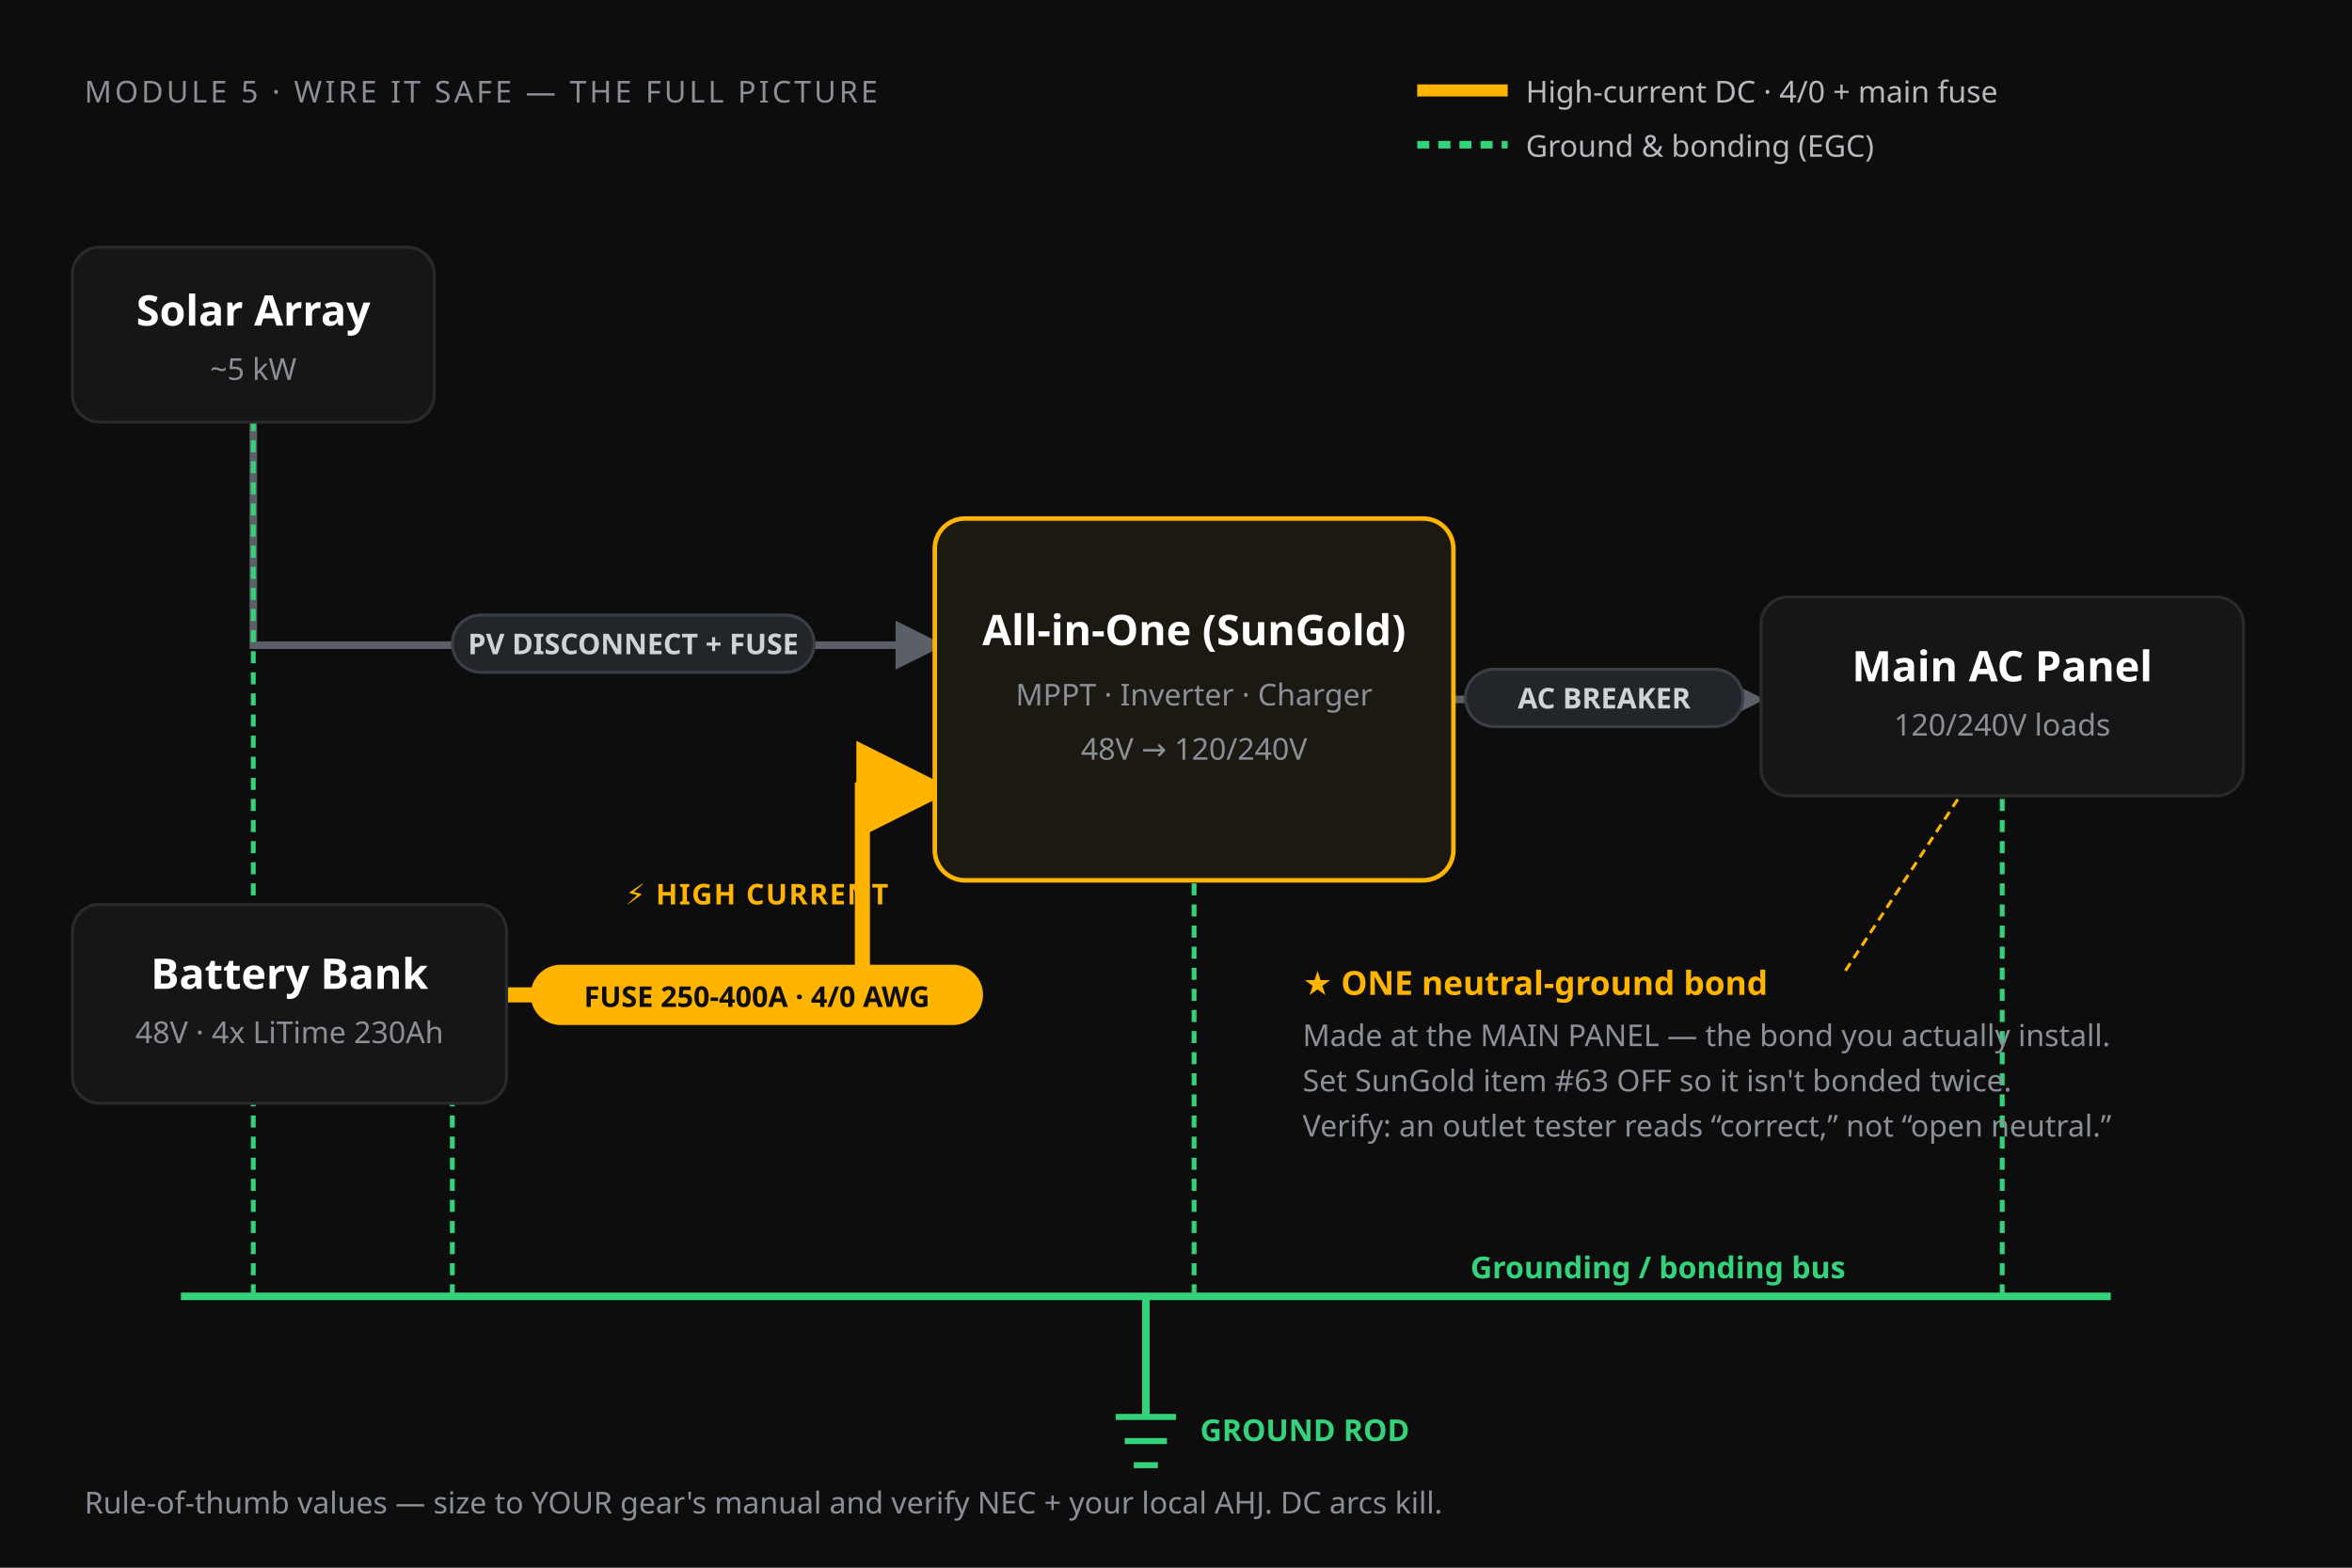
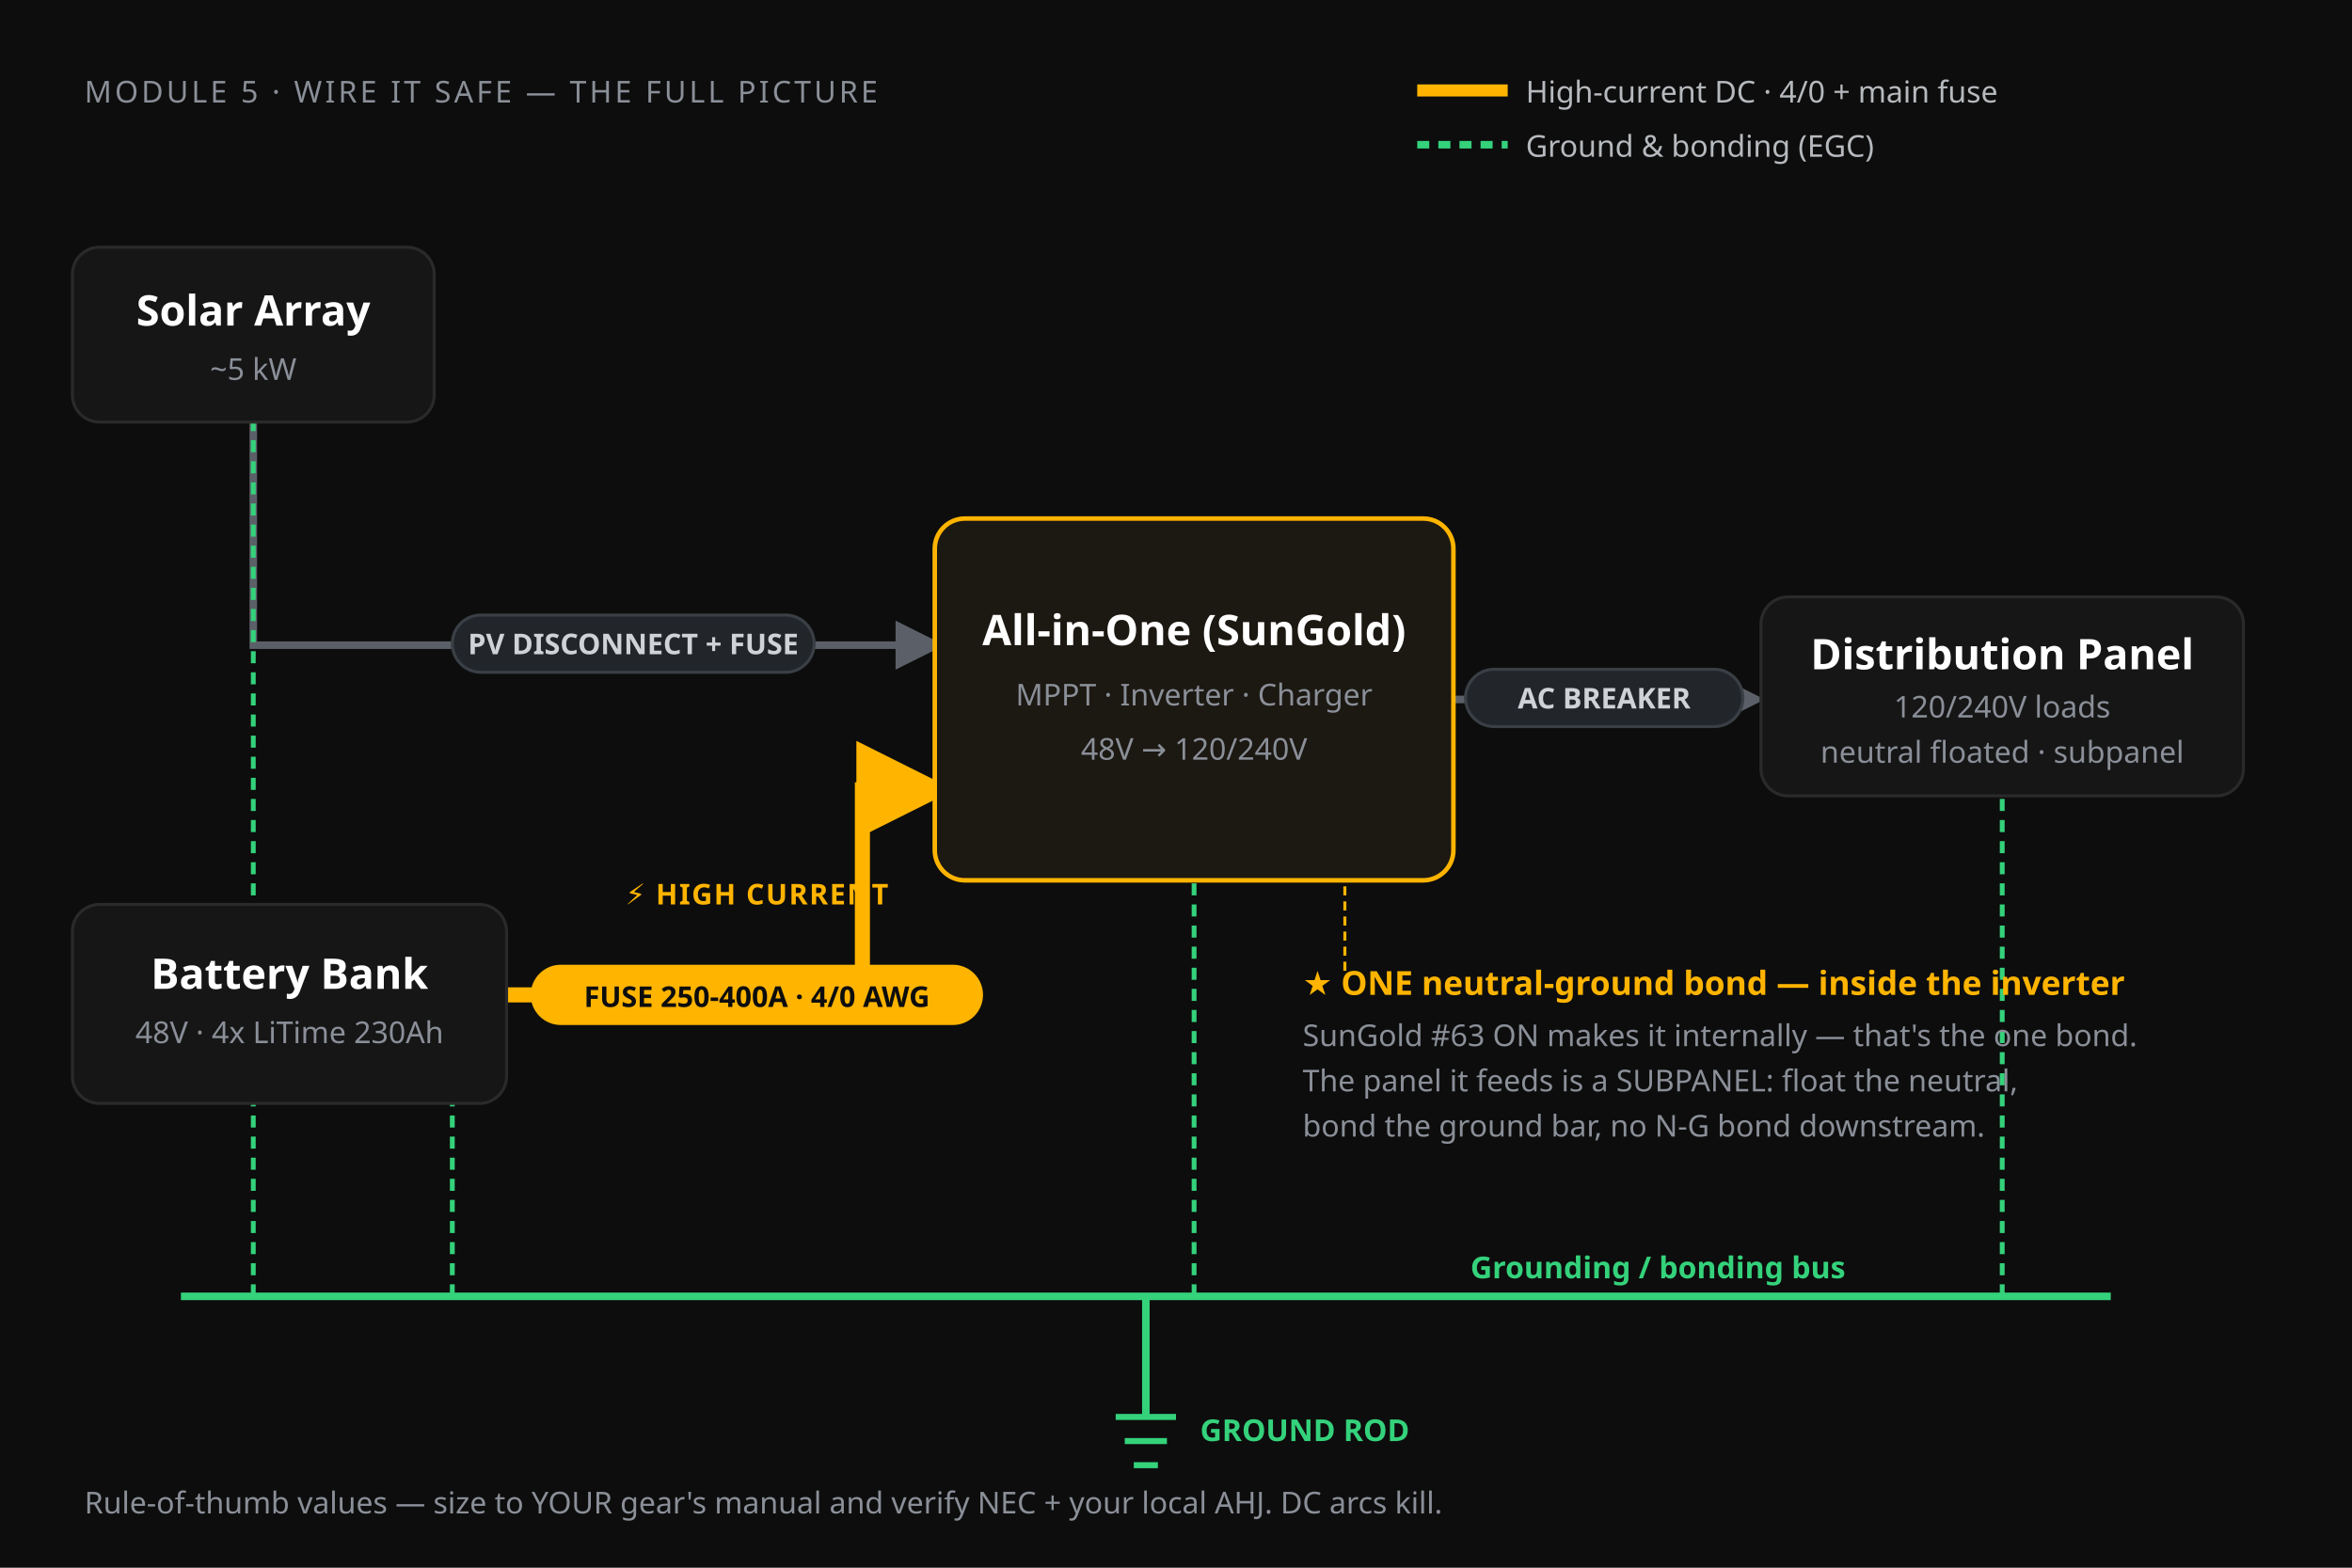
<svg xmlns="http://www.w3.org/2000/svg" viewBox="0 0 780 520" role="img" aria-labelledby="ttl desc">
  <style>
  text{font-family:'DM Sans',system-ui,sans-serif;fill:#fff}
  .lbl{font-size:10px;fill:#8a8f98;letter-spacing:.1em}.ttl{font-size:14px;font-weight:600}.sub{font-size:10px;fill:#8a8f98}
  .pill{font-size:9.5px;font-weight:600;fill:#cfd2d6}.pillg{font-size:9.5px;font-weight:700;fill:#0d0d0d}
  .grn{font-size:10px;fill:#34d27b;font-weight:600}.hi{font-size:9.5px;font-weight:700;fill:#ffb400;letter-spacing:.05em}
  .leg{font-size:10px;fill:#b6b9bd}.star{font-size:11px;font-weight:700;fill:#ffb400}
</style>
  <defs>
    <marker id="a" viewBox="0 0 10 10" refX="8" refY="5" markerWidth="6.5" markerHeight="6.5" orient="auto-start-reverse">
      <path d="M0 0L10 5L0 10z" fill="#5b6068" />
    </marker>
    <marker id="ag" viewBox="0 0 10 10" refX="8" refY="5" markerWidth="6.5" markerHeight="6.5" orient="auto-start-reverse">
      <path d="M0 0L10 5L0 10z" fill="#ffb400" />
    </marker>
  </defs>
  <rect width="780" height="520" fill="#0d0d0d" />
  <text x="28" y="34" class="lbl">MODULE 5 · WIRE IT SAFE — THE FULL PICTURE</text>
  <line x1="470" y1="30" x2="500" y2="30" stroke="#ffb400" stroke-width="4" />
  <text x="506" y="34" class="leg">High-current DC · 4/0 + main fuse</text>
  <line x1="470" y1="48" x2="500" y2="48" stroke="#34d27b" stroke-width="2.5" stroke-dasharray="4 3" />
  <text x="506" y="52" class="leg">Ground &amp; bonding (EGC)</text>
  <path d="M84,140 V214 H310" fill="none" stroke="#5b6068" stroke-width="2.5" marker-end="url(#a)" />
  <rect x="150" y="204" width="120" height="19" rx="9.5" fill="#22262b" stroke="#3a3f46" />
  <text x="210" y="217" class="pill" text-anchor="middle">PV DISCONNECT + FUSE</text>
  <path d="M168,330 H286 V262 H310" fill="none" stroke="#ffb400" stroke-width="5" marker-end="url(#ag)" />
  <rect x="176" y="320" width="150" height="20" rx="10" fill="#ffb400" />
  <text x="251" y="334" class="pillg" text-anchor="middle">FUSE 250-400A · 4/0 AWG</text>
  <text x="251" y="300" class="hi" text-anchor="middle">⚡ HIGH CURRENT</text>
  <path d="M482,232 H582" fill="none" stroke="#5b6068" stroke-width="2.5" marker-end="url(#a)" />
  <rect x="486" y="222" width="92" height="19" rx="9.5" fill="#22262b" stroke="#3a3f46" />
  <text x="532" y="235" class="pill" text-anchor="middle">AC BREAKER</text>
  <line x1="60" y1="430" x2="700" y2="430" stroke="#34d27b" stroke-width="2.5" />
  <text x="612" y="424" class="grn" text-anchor="end">Grounding / bonding bus</text>
  <line x1="84" y1="430" x2="84" y2="140" stroke="#34d27b" stroke-width="1.6" stroke-dasharray="4 3" />
  <line x1="396" y1="430" x2="396" y2="292" stroke="#34d27b" stroke-width="1.6" stroke-dasharray="4 3" />
  <line x1="150" y1="430" x2="150" y2="366" stroke="#34d27b" stroke-width="1.6" stroke-dasharray="4 3" />
  <line x1="664" y1="430" x2="664" y2="264" stroke="#34d27b" stroke-width="1.6" stroke-dasharray="4 3" />
  <line x1="380" y1="430" x2="380" y2="470" stroke="#34d27b" stroke-width="2.5" />
  <path d="M370 470 H390 M373 478 H387 M376 486 H384" stroke="#34d27b" stroke-width="2" fill="none" />
  <text x="398" y="478" class="grn">GROUND ROD</text>
-   <text x="432" y="330" class="star">★ ONE neutral-ground bond</text>
-   <text x="432" y="347" class="sub" fill="#ffd98a">Made at the MAIN PANEL — the bond you actually install.</text>
-   <text x="432" y="362" class="sub" fill="#ffd98a">Set SunGold item #63 OFF so it isn't bonded twice.</text>
-   <text x="432" y="377" class="sub">Verify: an outlet tester reads “correct,” not “open neutral.”</text>
-   <line x1="612" y1="322" x2="650" y2="264" stroke="#ffb400" stroke-width="1" stroke-dasharray="3 2" />
+   <text x="432" y="330" class="star">★ ONE neutral-ground bond — inside the inverter</text>
+   <text x="432" y="347" class="sub" fill="#ffd98a">SunGold #63 ON makes it internally — that's the one bond.</text>
+   <text x="432" y="362" class="sub" fill="#ffd98a">The panel it feeds is a SUBPANEL: float the neutral,</text>
+   <text x="432" y="377" class="sub" fill="#ffd98a">bond the ground bar, no N-G bond downstream.</text>
+   <line x1="446" y1="322" x2="446" y2="292" stroke="#ffb400" stroke-width="1" stroke-dasharray="3 2" />
  <rect x="24" y="82" width="120" height="58" rx="9" fill="#161616" stroke="#2a2a2a" />
  <text x="84" y="108" class="ttl" text-anchor="middle">Solar Array</text>
  <text x="84" y="126" class="sub" text-anchor="middle">~5 kW</text>
  <rect x="310" y="172" width="172" height="120" rx="10" fill="#1c1812" stroke="#ffb400" stroke-width="1.5" />
  <text x="396" y="214" class="ttl" text-anchor="middle">All-in-One (SunGold)</text>
  <text x="396" y="234" class="sub" text-anchor="middle">MPPT · Inverter · Charger</text>
  <text x="396" y="252" class="sub" text-anchor="middle" fill="#ffb400">48V → 120/240V</text>
  <rect x="24" y="300" width="144" height="66" rx="9" fill="#161616" stroke="#2a2a2a" />
  <text x="96" y="328" class="ttl" text-anchor="middle">Battery Bank</text>
  <text x="96" y="346" class="sub" text-anchor="middle">48V · 4x LiTime 230Ah</text>
  <rect x="584" y="198" width="160" height="66" rx="9" fill="#161616" stroke="#2a2a2a" />
-   <text x="664" y="226" class="ttl" text-anchor="middle">Main AC Panel</text>
-   <text x="664" y="244" class="sub" text-anchor="middle">120/240V loads</text>
+   <text x="664" y="222" class="ttl" text-anchor="middle">Distribution Panel</text>
+   <text x="664" y="238" class="sub" text-anchor="middle">120/240V loads</text>
+   <text x="664" y="253" class="sub" text-anchor="middle" fill="#34d27b">neutral floated · subpanel</text>
  <text x="28" y="502" class="sub">Rule-of-thumb values — size to YOUR gear's manual and verify NEC + your local AHJ. DC arcs kill.</text>
</svg>
